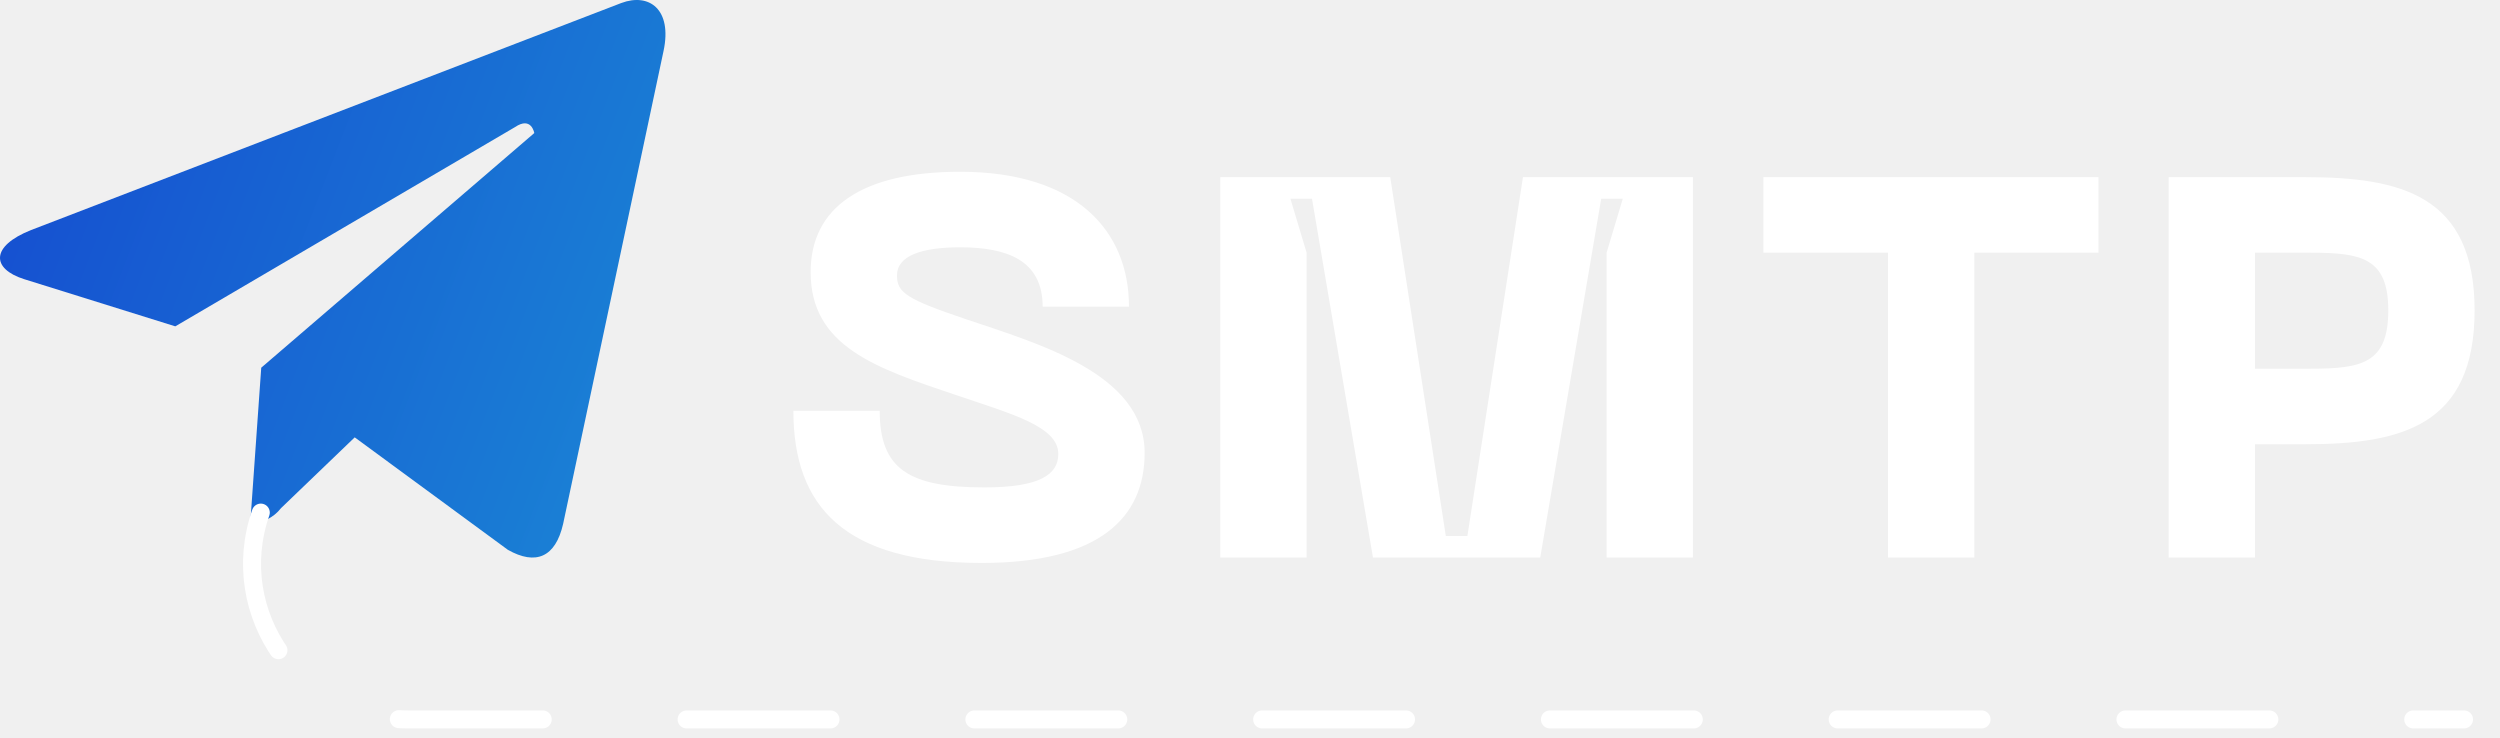
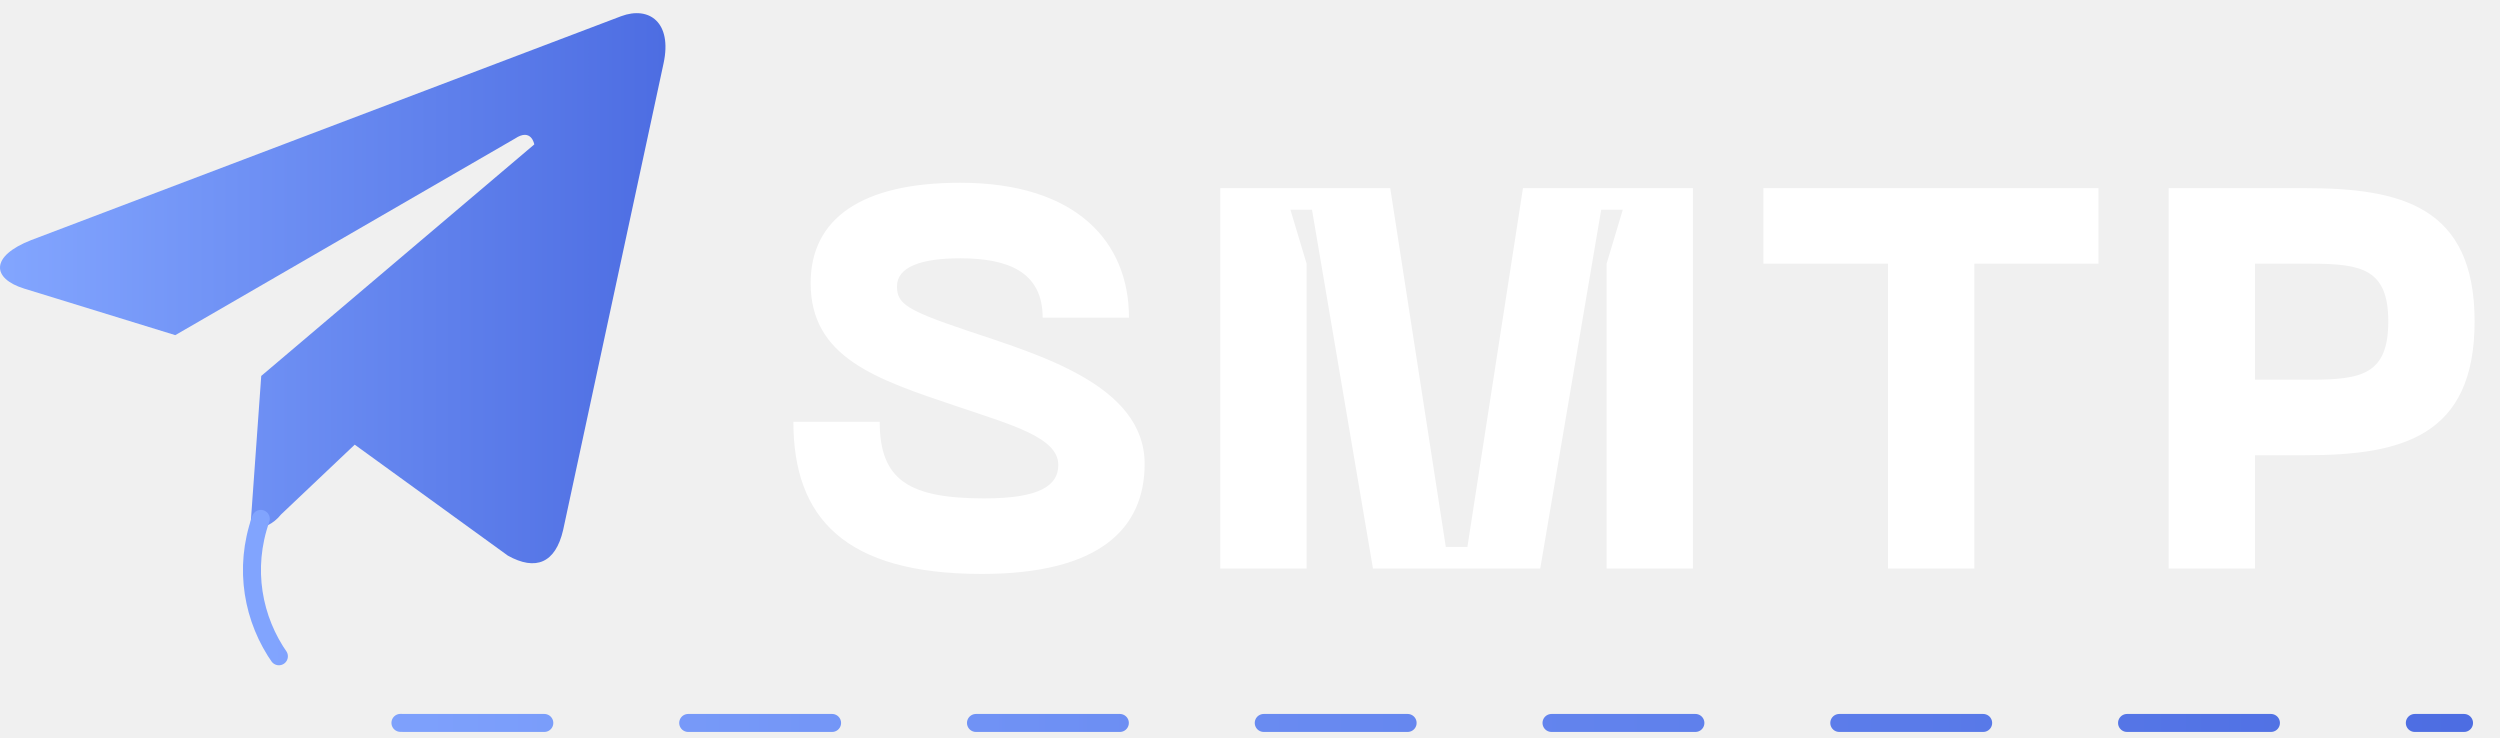
<svg xmlns="http://www.w3.org/2000/svg" width="139" height="41" viewBox="0 0 139 41" fill="none">
-   <path d="M63.642 25.18C63.642 20.77 57.672 19.09 53.772 17.77C50.382 16.63 49.872 16.27 49.872 15.31C49.872 14.23 51.222 13.75 53.382 13.75C55.992 13.75 57.972 14.47 57.972 17.05H62.772C62.772 12.85 59.862 9.55 53.382 9.55C47.922 9.55 45.072 11.53 45.072 15.13C45.072 19.27 48.702 20.47 53.172 21.97C56.262 23.02 58.842 23.71 58.842 25.24C58.842 26.38 57.822 27.1 54.732 27.1C50.532 27.1 48.912 26.08 48.912 22.84H44.112C44.112 28.18 46.962 31.3 54.582 31.3C61.092 31.3 63.642 28.81 63.642 25.18ZM67.847 31H72.647V14.05L71.747 11.05H72.947L76.337 31H85.637L89.027 11.05H90.227L89.327 14.05V31H94.127V9.85H84.677L81.587 29.8H80.387L77.297 9.85H67.847V31ZM116.674 9.85H98.044V14.05H104.974V31H109.774V14.05H116.674V9.85ZM128.168 9.85H120.578V31H125.378V24.7H128.168C133.508 24.7 137.588 23.68 137.588 17.26C137.588 10.87 133.508 9.85 128.168 9.85ZM128.468 20.5H125.378V14.05H128.468C131.318 14.05 132.788 14.35 132.788 17.26C132.788 20.2 131.318 20.5 128.468 20.5Z" fill="white" />
-   <path d="M14.525 20.444L13.914 29.087C14.243 29.09 14.568 29.016 14.864 28.872C15.16 28.727 15.419 28.517 15.621 28.256L19.722 24.317L28.237 30.57C29.788 31.447 30.884 30.99 31.309 29.132L36.894 2.829C37.386 0.515 36.089 -0.414 34.538 0.17L1.73 12.79C-0.536 13.689 -0.484 14.947 1.35 15.524L9.746 18.145L28.633 7.068C29.55 6.446 29.706 7.398 29.706 7.398L14.525 20.444Z" fill="url(#paint0_linear)" />
-   <path d="M14.5 28.5V28.5C12.543 34.125 16.72 40 22.676 40H137" stroke="white" stroke-linecap="round" stroke-linejoin="round" stroke-dasharray="8 8" />
+   <path d="M63.642 25.791C63.642 21.381 57.672 19.701 53.772 18.381C50.382 17.241 49.872 16.881 49.872 15.921C49.872 14.841 51.222 14.361 53.382 14.361C55.992 14.361 57.972 15.081 57.972 17.661H62.772C62.772 13.461 59.862 10.161 53.382 10.161C47.922 10.161 45.072 12.141 45.072 15.741C45.072 19.881 48.702 21.081 53.172 22.581C56.262 23.631 58.842 24.321 58.842 25.851C58.842 26.991 57.822 27.711 54.732 27.711C50.532 27.711 48.912 26.691 48.912 23.451H44.112C44.112 28.791 46.962 31.911 54.582 31.911C61.092 31.911 63.642 29.421 63.642 25.791ZM67.847 31.611H72.647V14.661L71.747 11.661H72.947L76.337 31.611H85.637L89.027 11.661H90.227L89.327 14.661V31.611H94.127V10.461H84.677L81.587 30.411H80.387L77.297 10.461H67.847V31.611ZM116.674 10.461H98.044V14.661H104.974V31.611H109.774V14.661H116.674V10.461ZM128.168 10.461H120.578V31.611H125.378V25.311H128.168C133.508 25.311 137.588 24.291 137.588 17.871C137.588 11.481 133.508 10.461 128.168 10.461ZM128.468 21.111H125.378V14.661H128.468C131.318 14.661 132.788 14.961 132.788 17.871C132.788 20.811 131.318 21.111 128.468 21.111Z" fill="white" />
+   <path d="M14.525 20.902L13.914 29.43C14.243 29.432 14.568 29.359 14.864 29.216C15.16 29.074 15.419 28.867 15.621 28.609L19.722 24.723L28.237 30.893C29.788 31.757 30.884 31.306 31.309 29.474L36.894 3.523C37.386 1.24 36.089 0.323 34.538 0.9L1.73 13.351C-0.536 14.237 -0.484 15.479 1.35 16.048L9.746 18.634L28.633 7.705C29.55 7.092 29.706 8.03 29.706 8.03L14.525 20.902Z" fill="url(#paint0_linear)" />
+   <path d="M14.5 28.85V28.85C12.547 34.389 16.657 40.196 22.53 40.196H137" stroke="url(#paint1_linear)" stroke-linecap="round" stroke-linejoin="round" stroke-dasharray="8 8" />
  <defs>
-     <linearGradient id="paint0_linear" x1="-1.398" y1="4.41935e-06" x2="104.21" y2="40.736" gradientUnits="userSpaceOnUse">
-       <stop stop-color="#1549D0" />
-       <stop offset="1" stop-color="#22DDDD" />
+     <linearGradient id="paint0_linear" x1="-0.182" y1="16.018" x2="36.956" y2="16.018" gradientUnits="userSpaceOnUse">
+       <stop stop-color="#83A6FF" />
+       <stop offset="1" stop-color="#4D6DE2" />
+     </linearGradient>
+     <linearGradient id="paint1_linear" x1="9.877" y1="34.521" x2="136.85" y2="34.521" gradientUnits="userSpaceOnUse">
+       <stop stop-color="#83A6FF" />
+       <stop offset="1" stop-color="#4D6DE2" />
    </linearGradient>
  </defs>
</svg>
